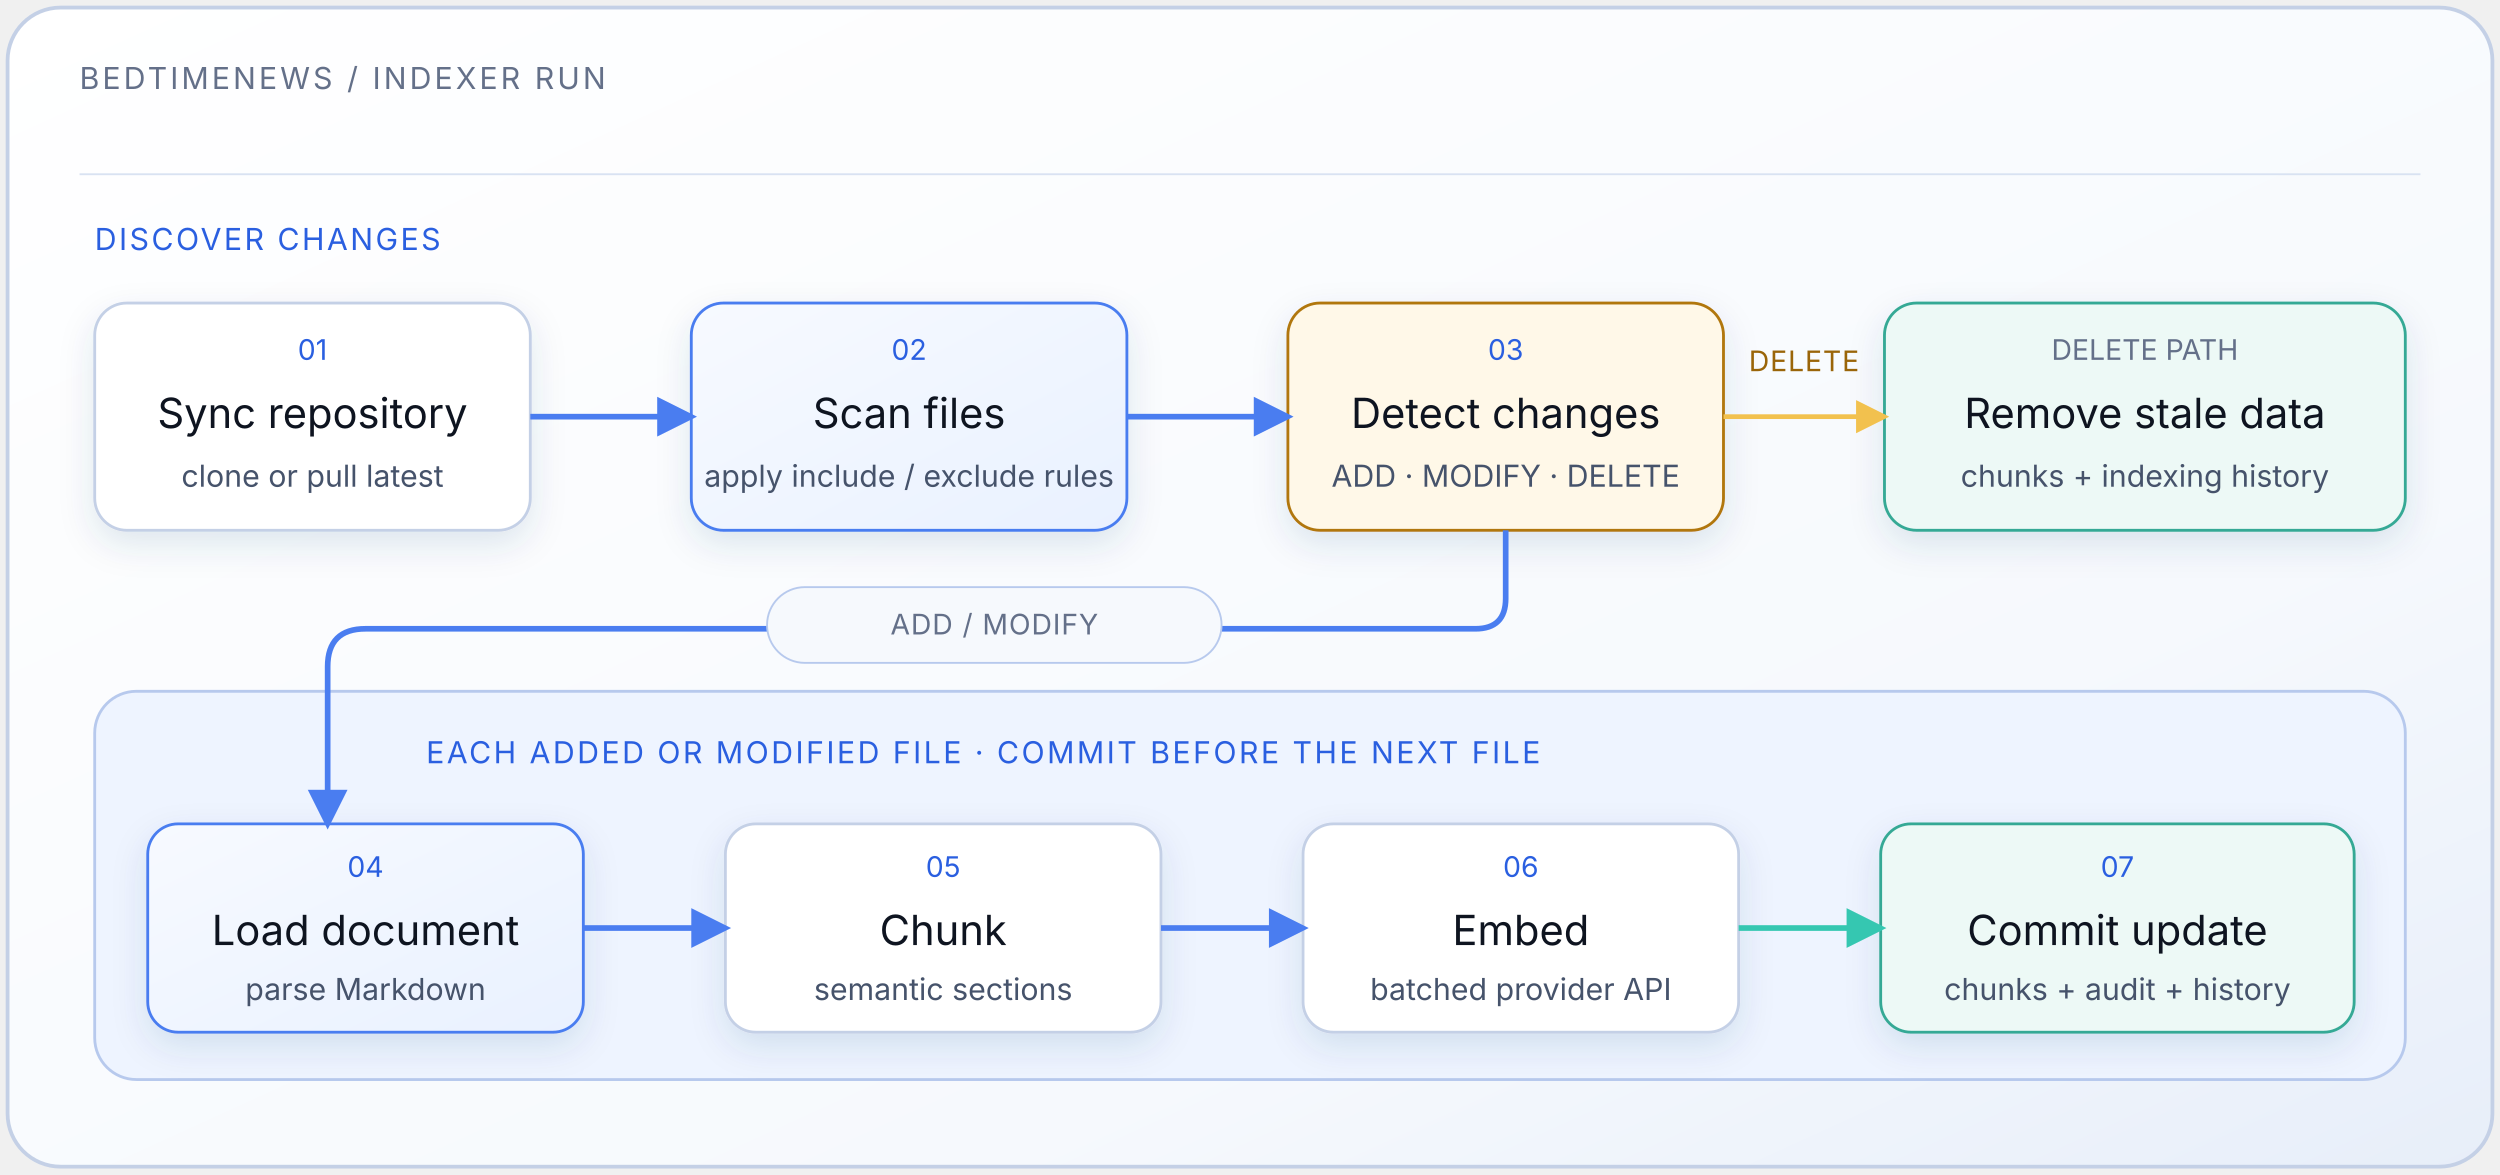
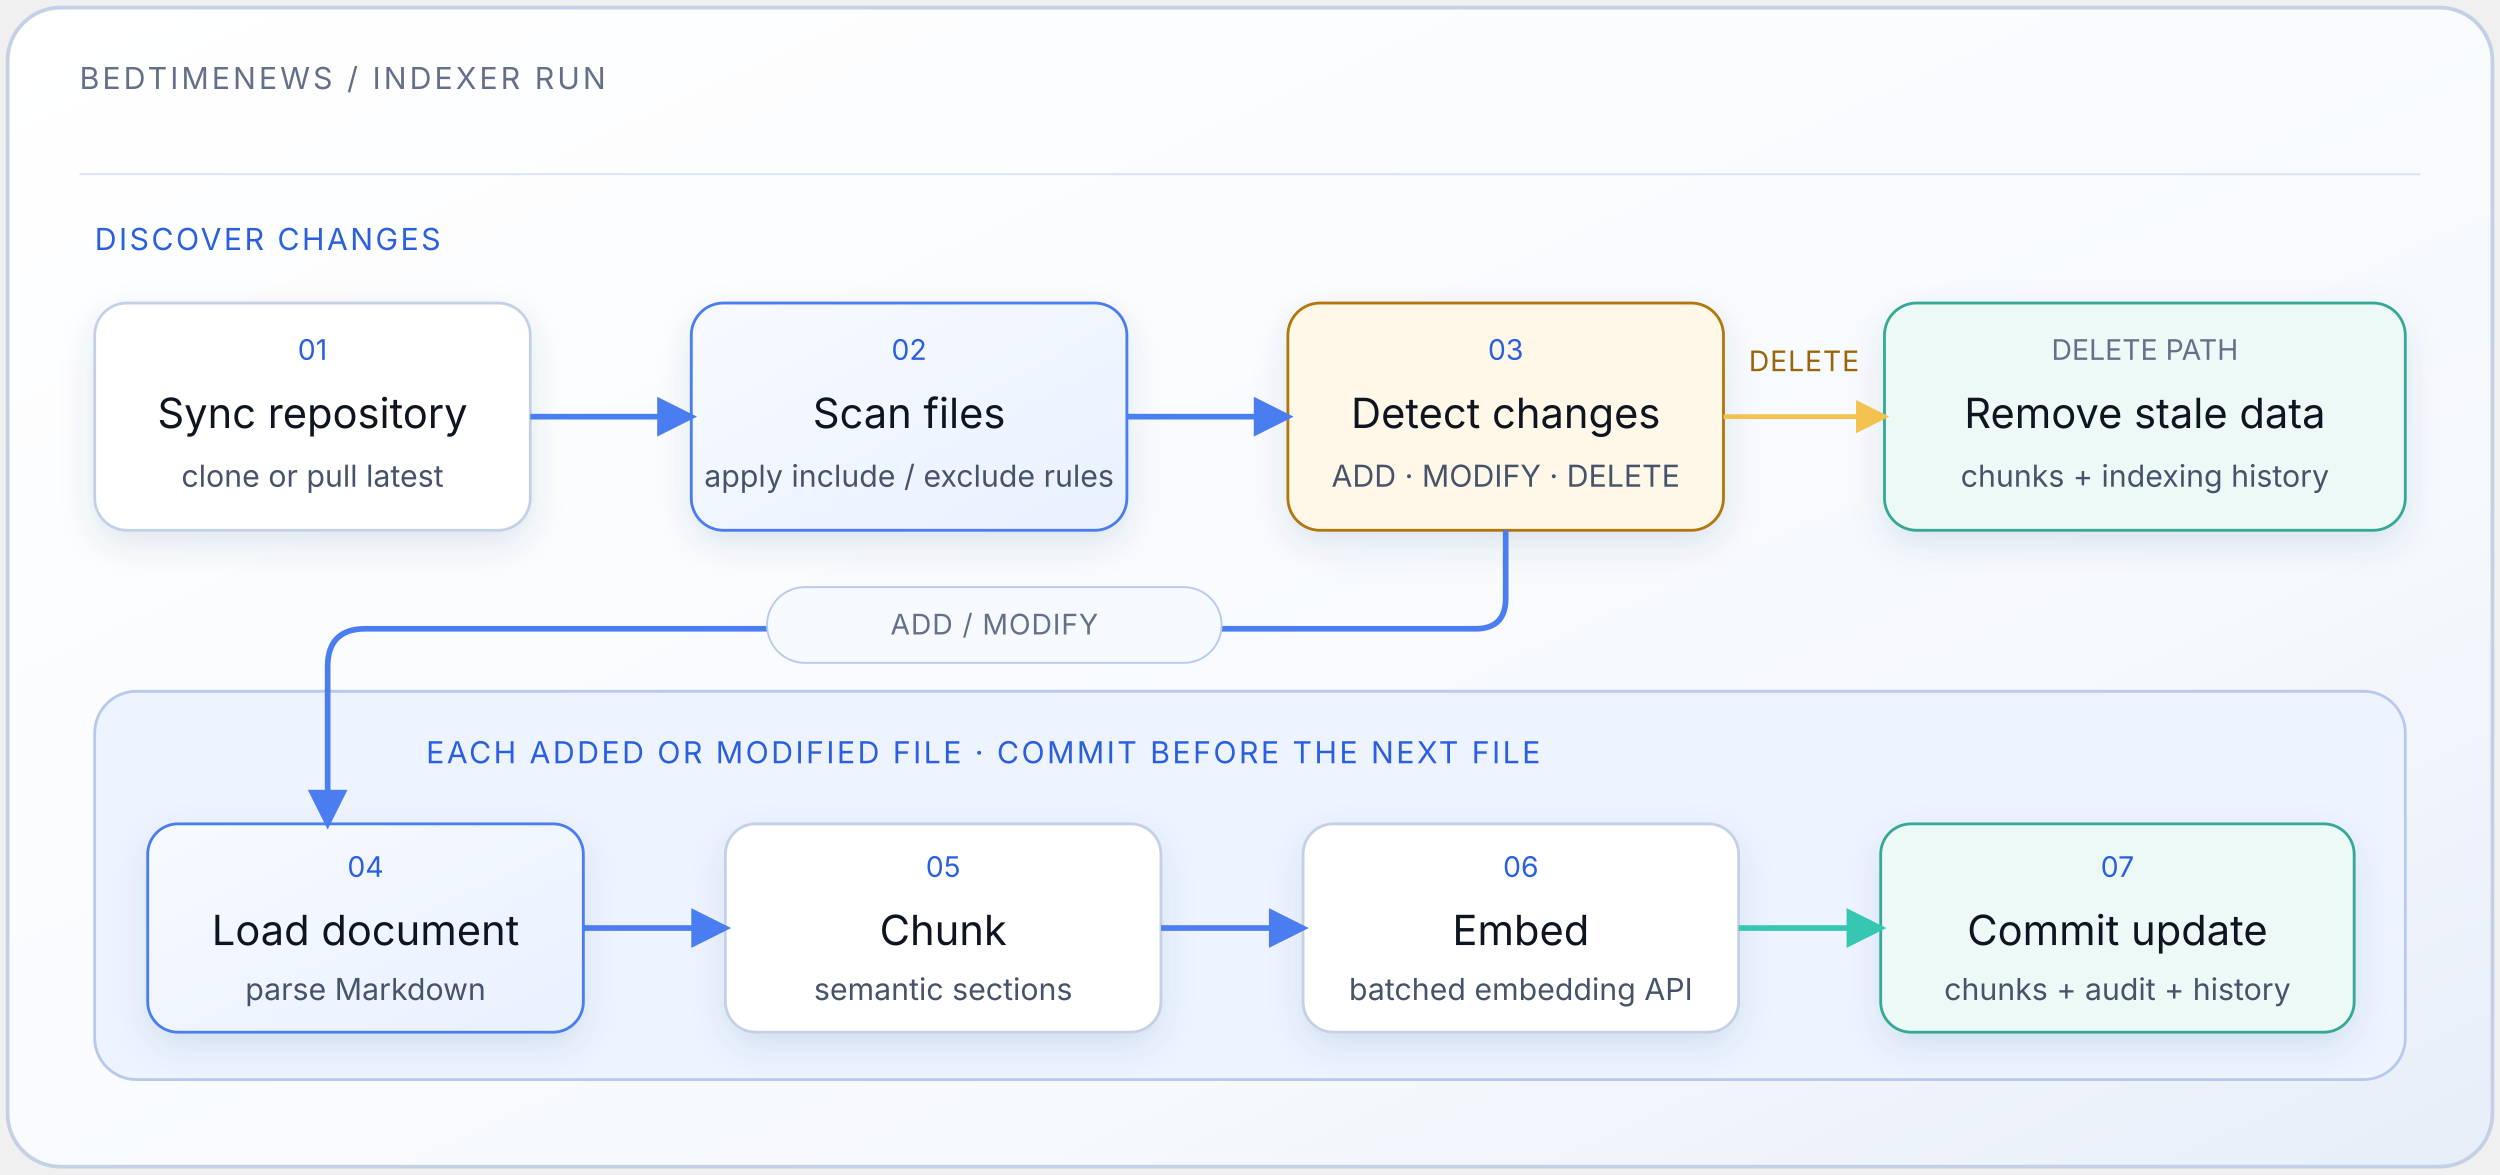
<svg xmlns="http://www.w3.org/2000/svg" width="1320" height="620" viewBox="0 0 1320 620" role="img" aria-labelledby="title desc">
  <defs>
    <linearGradient id="canvas" x1="0" y1="0" x2="1" y2="1">
      <stop offset="0" stop-color="#ffffff" />
      <stop offset=".7" stop-color="#f6f9fd" />
      <stop offset="1" stop-color="#e7eef9" />
    </linearGradient>
    <linearGradient id="blue-panel" x1="0" y1="0" x2="1" y2="1">
      <stop offset="0" stop-color="#f7faff" />
      <stop offset="1" stop-color="#e9f1ff" />
    </linearGradient>
    <filter id="shadow" x="-20%" y="-20%" width="140%" height="150%">
      <feDropShadow dx="0" dy="7" stdDeviation="9" flood-color="#29466f" flood-opacity=".12" />
    </filter>
    <marker id="blue-arrow" markerWidth="7" markerHeight="7" refX="6" refY="3.5" orient="auto">
      <path d="M0 0 7 3.5 0 7Z" fill="#4a7df0" />
    </marker>
    <marker id="gold-arrow" markerWidth="7" markerHeight="7" refX="6" refY="3.5" orient="auto">
      <path d="M0 0 7 3.5 0 7Z" fill="#f2c14e" />
    </marker>
    <marker id="teal-arrow" markerWidth="7" markerHeight="7" refX="6" refY="3.5" orient="auto">
      <path d="M0 0 7 3.5 0 7Z" fill="#35c7b1" />
    </marker>
    <style>
      .canvas { fill:url(#canvas); stroke:#c4d0e6; stroke-width:2 }
      .group { fill:#eef4ff; stroke:#b7c9ed; stroke-width:1.5 }
      .node { fill:#ffffff; stroke:#c4d0e6; stroke-width:1.5; filter:url(#shadow) }
      .focus { fill:url(#blue-panel); stroke:#4a7df0 }
      .change { fill:#fff8e8; stroke:#b1770f }
      .database { fill:#edf9f6; stroke:#35a995 }
      .eyebrow { fill:#647089; font:400 16px ui-sans-serif,system-ui,-apple-system,"Segoe UI",sans-serif; letter-spacing:.1em }
      .group-label { fill:#2a5fe0; font:400 16px ui-sans-serif,system-ui,-apple-system,"Segoe UI",sans-serif; letter-spacing:.08em }
      .num { fill:#2a5fe0; font:400 15px ui-sans-serif,system-ui,-apple-system,"Segoe UI",sans-serif; text-anchor:middle }
      .label { fill:#0e1420; font:400 22px ui-sans-serif,system-ui,-apple-system,"Segoe UI",sans-serif; text-anchor:middle }
      .sub { fill:#46536b; font:400 16px ui-sans-serif,system-ui,-apple-system,"Segoe UI",sans-serif; text-anchor:middle }
      .mono { fill:#647089; font:400 15px ui-sans-serif,system-ui,-apple-system,"Segoe UI",sans-serif; text-anchor:middle }
      .blue-line { fill:none; stroke:#4a7df0; stroke-width:3; marker-end:url(#blue-arrow) }
      .gold-line { fill:none; stroke:#f2c14e; stroke-width:2.5; marker-end:url(#gold-arrow) }
      .teal-line { fill:none; stroke:#35c7b1; stroke-width:3; marker-end:url(#teal-arrow) }
      .edge-label { fill:#647089; font:400 15px ui-sans-serif,system-ui,-apple-system,"Segoe UI",sans-serif; letter-spacing:.03em; text-anchor:middle }
      .gold { fill:#9a6509 }
    </style>
  </defs>
  <rect class="canvas" x="4" y="4" width="1312" height="612" rx="28" />
  <text class="eyebrow" x="42" y="47">BEDTIMENEWS / INDEXER RUN</text>
  <line x1="42" y1="92" x2="1278" y2="92" stroke="#d9e2f2" />
  <text class="group-label" x="50" y="132">DISCOVER CHANGES</text>
  <rect class="node" x="50" y="160" width="230" height="120" rx="17" />
  <text class="num" x="165" y="190">01</text>
  <text class="label" x="165" y="226">Sync repository</text>
  <text class="sub" x="165" y="257">clone or pull latest</text>
  <rect class="node focus" x="365" y="160" width="230" height="120" rx="17" />
  <text class="num" x="480" y="190">02</text>
  <text class="label" x="480" y="226">Scan files</text>
  <text class="sub" x="480" y="257">apply include / exclude rules</text>
  <rect class="node change" x="680" y="160" width="230" height="120" rx="17" />
  <text class="num" x="795" y="190">03</text>
  <text class="label" x="795" y="226">Detect changes</text>
  <text class="sub" x="795" y="257">ADD · MODIFY · DELETE</text>
  <rect class="node database" x="995" y="160" width="275" height="120" rx="17" />
  <text class="mono" x="1132.5" y="190">DELETE PATH</text>
  <text class="label" x="1132.5" y="226">Remove stale data</text>
  <text class="sub" x="1132.5" y="257">chunks + indexing history</text>
  <path class="blue-line" d="M280 220H365" />
  <path class="blue-line" d="M595 220H680" />
  <path class="gold-line" d="M910 220H995" />
  <text class="edge-label gold" x="952.5" y="196">DELETE</text>
  <rect class="group" x="50" y="365" width="1220" height="205" rx="22" />
  <text class="group-label" x="225" y="403">EACH ADDED OR MODIFIED FILE · COMMIT BEFORE THE NEXT FILE</text>
  <rect class="node focus" x="78" y="435" width="230" height="110" rx="16" />
  <text class="num" x="193" y="463">04</text>
  <text class="label" x="193" y="499">Load document</text>
  <text class="sub" x="193" y="528">parse Markdown</text>
  <rect class="node" x="383" y="435" width="230" height="110" rx="16" />
  <text class="num" x="498" y="463">05</text>
  <text class="label" x="498" y="499">Chunk</text>
  <text class="sub" x="498" y="528">semantic sections</text>
  <rect class="node" x="688" y="435" width="230" height="110" rx="16" />
  <text class="num" x="803" y="463">06</text>
  <text class="label" x="803" y="499">Embed</text>
-   <text class="sub" x="803" y="528">batched provider API</text>
+   <text class="sub" x="803" y="528">batched embedding API</text>
  <rect class="node database" x="993" y="435" width="250" height="110" rx="16" />
  <text class="num" x="1118" y="463">07</text>
  <text class="label" x="1118" y="499">Commit update</text>
  <text class="sub" x="1118" y="528">chunks + audit + history</text>
  <path class="blue-line" d="M308 490H383" />
  <path class="blue-line" d="M613 490H688" />
  <path class="teal-line" d="M918 490H993" />
  <path class="blue-line" d="M795 280V316Q795 332 779 332H193Q173 332 173 352V435" />
  <rect x="405" y="310" width="240" height="40" rx="20" fill="#f6f9fd" stroke="#b7c9ed" />
  <text class="edge-label" x="525" y="335">ADD / MODIFY</text>
</svg>
